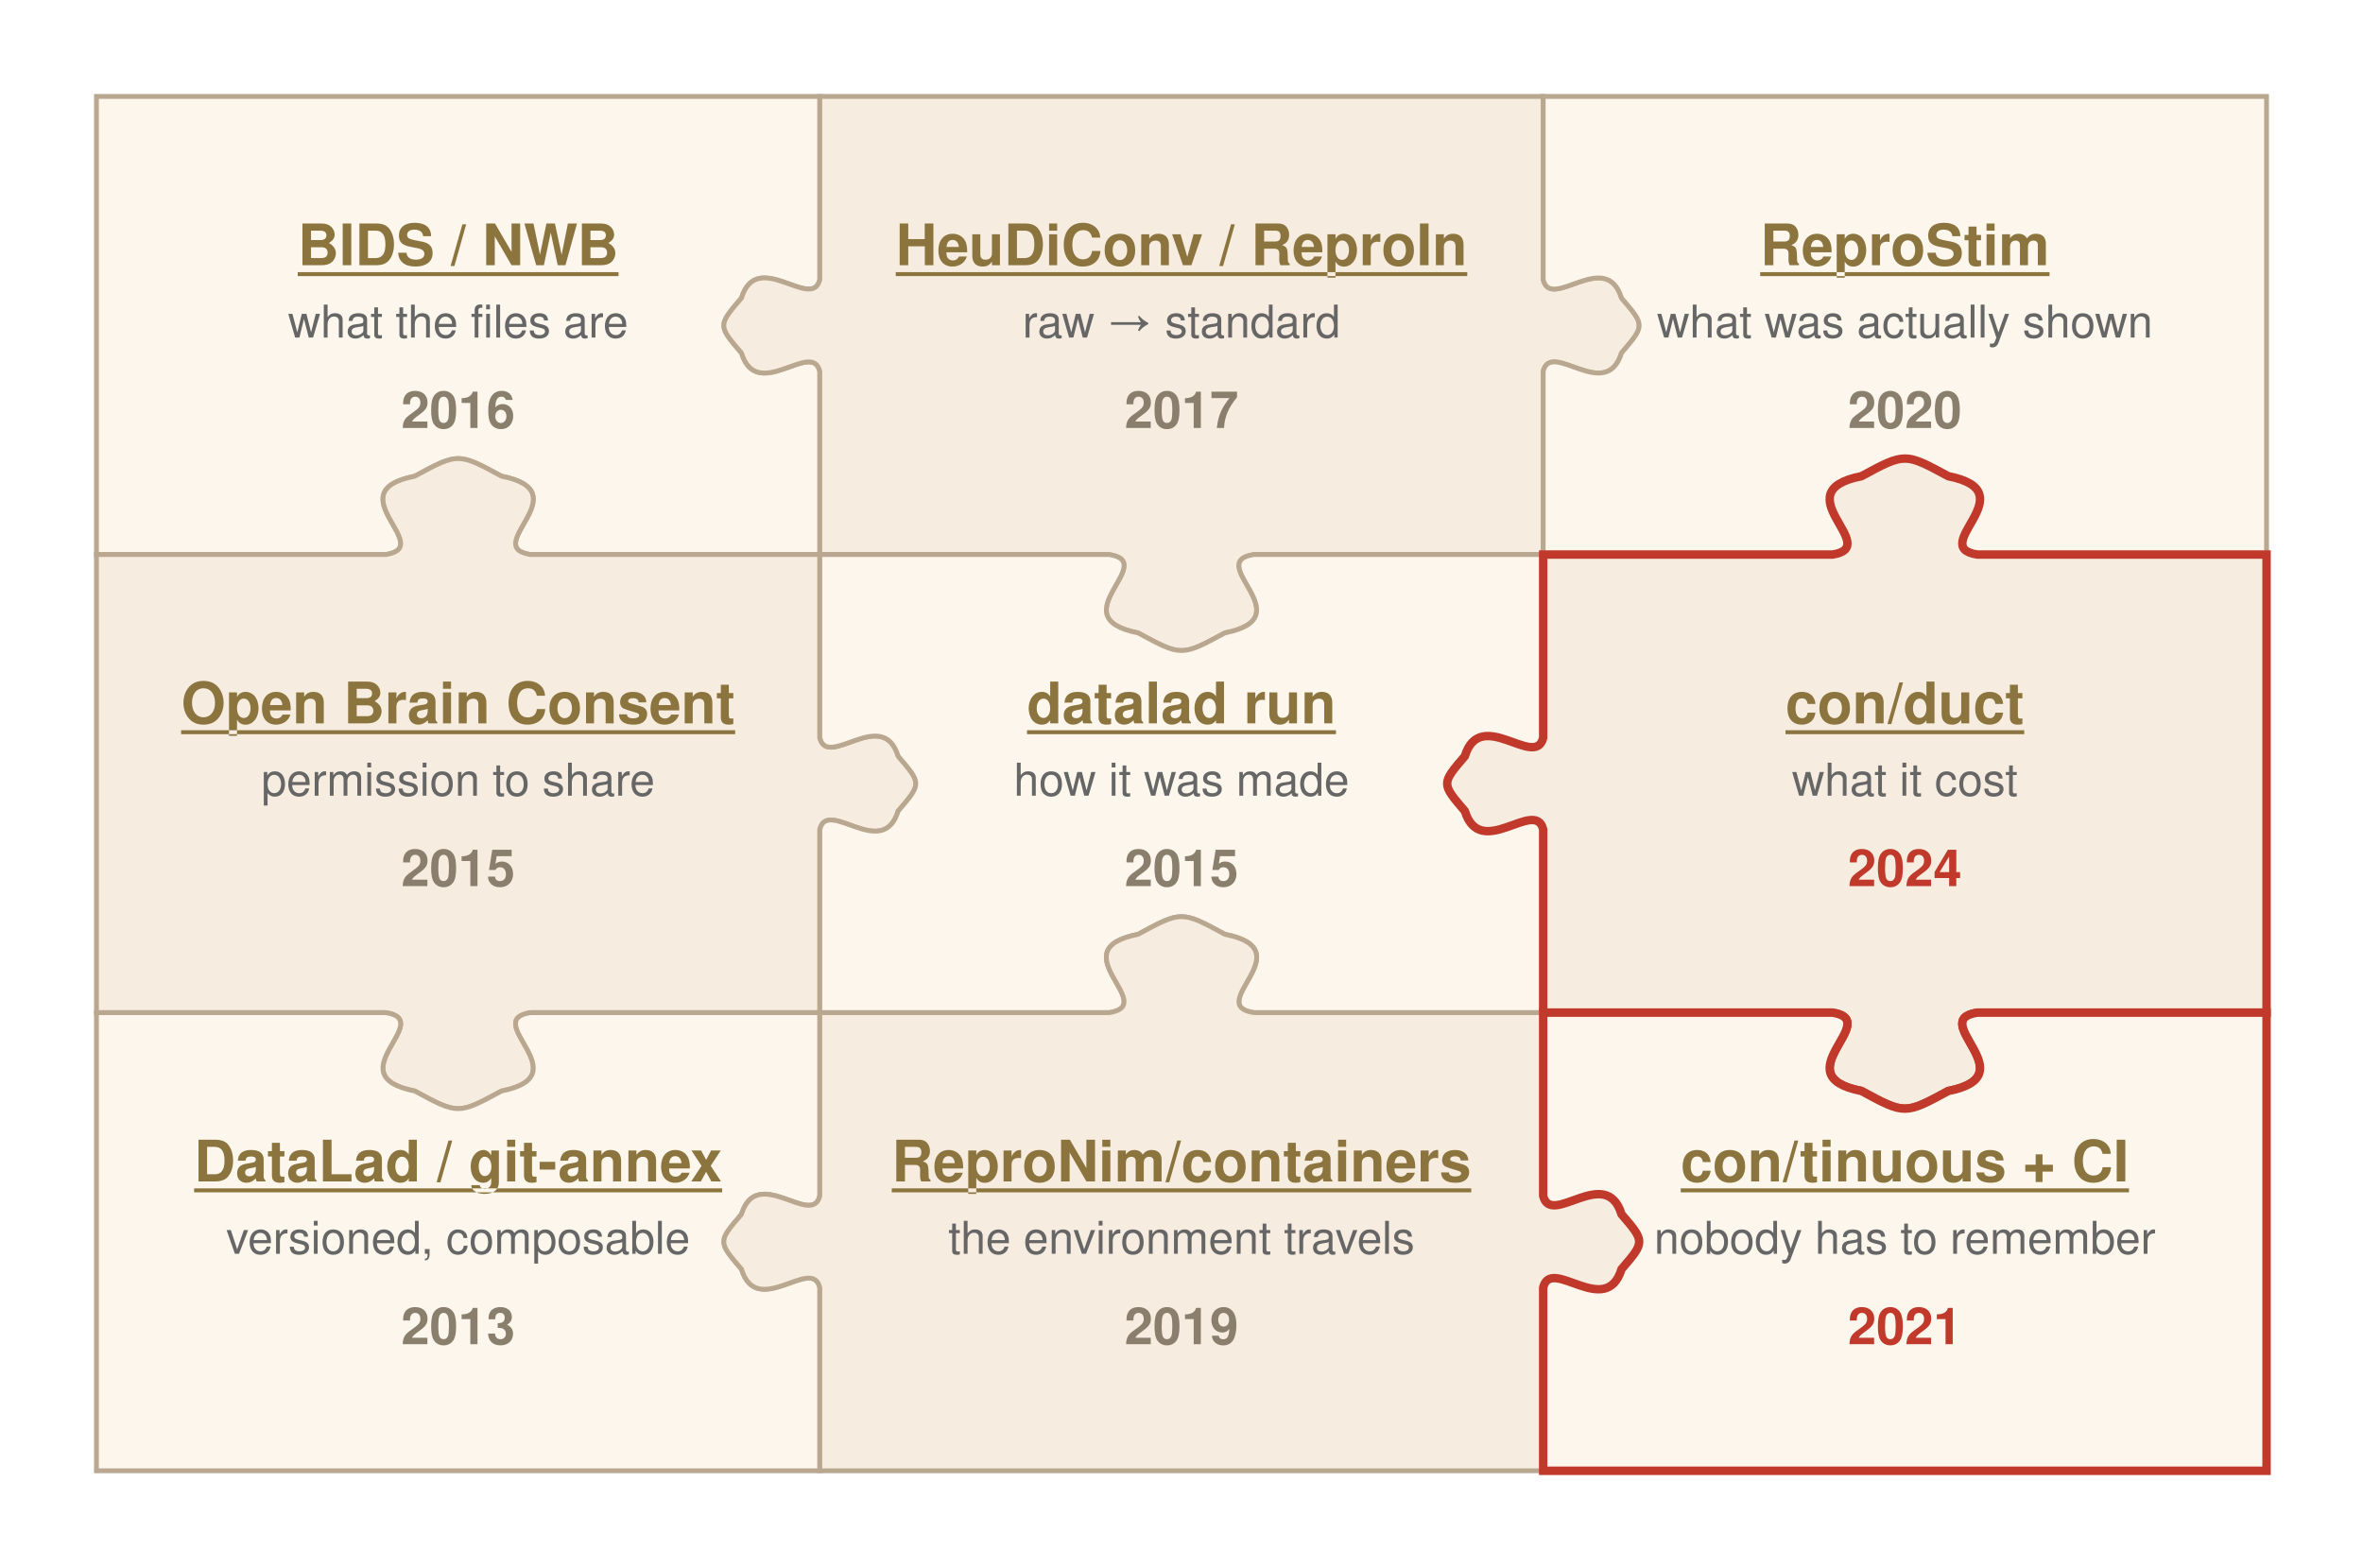
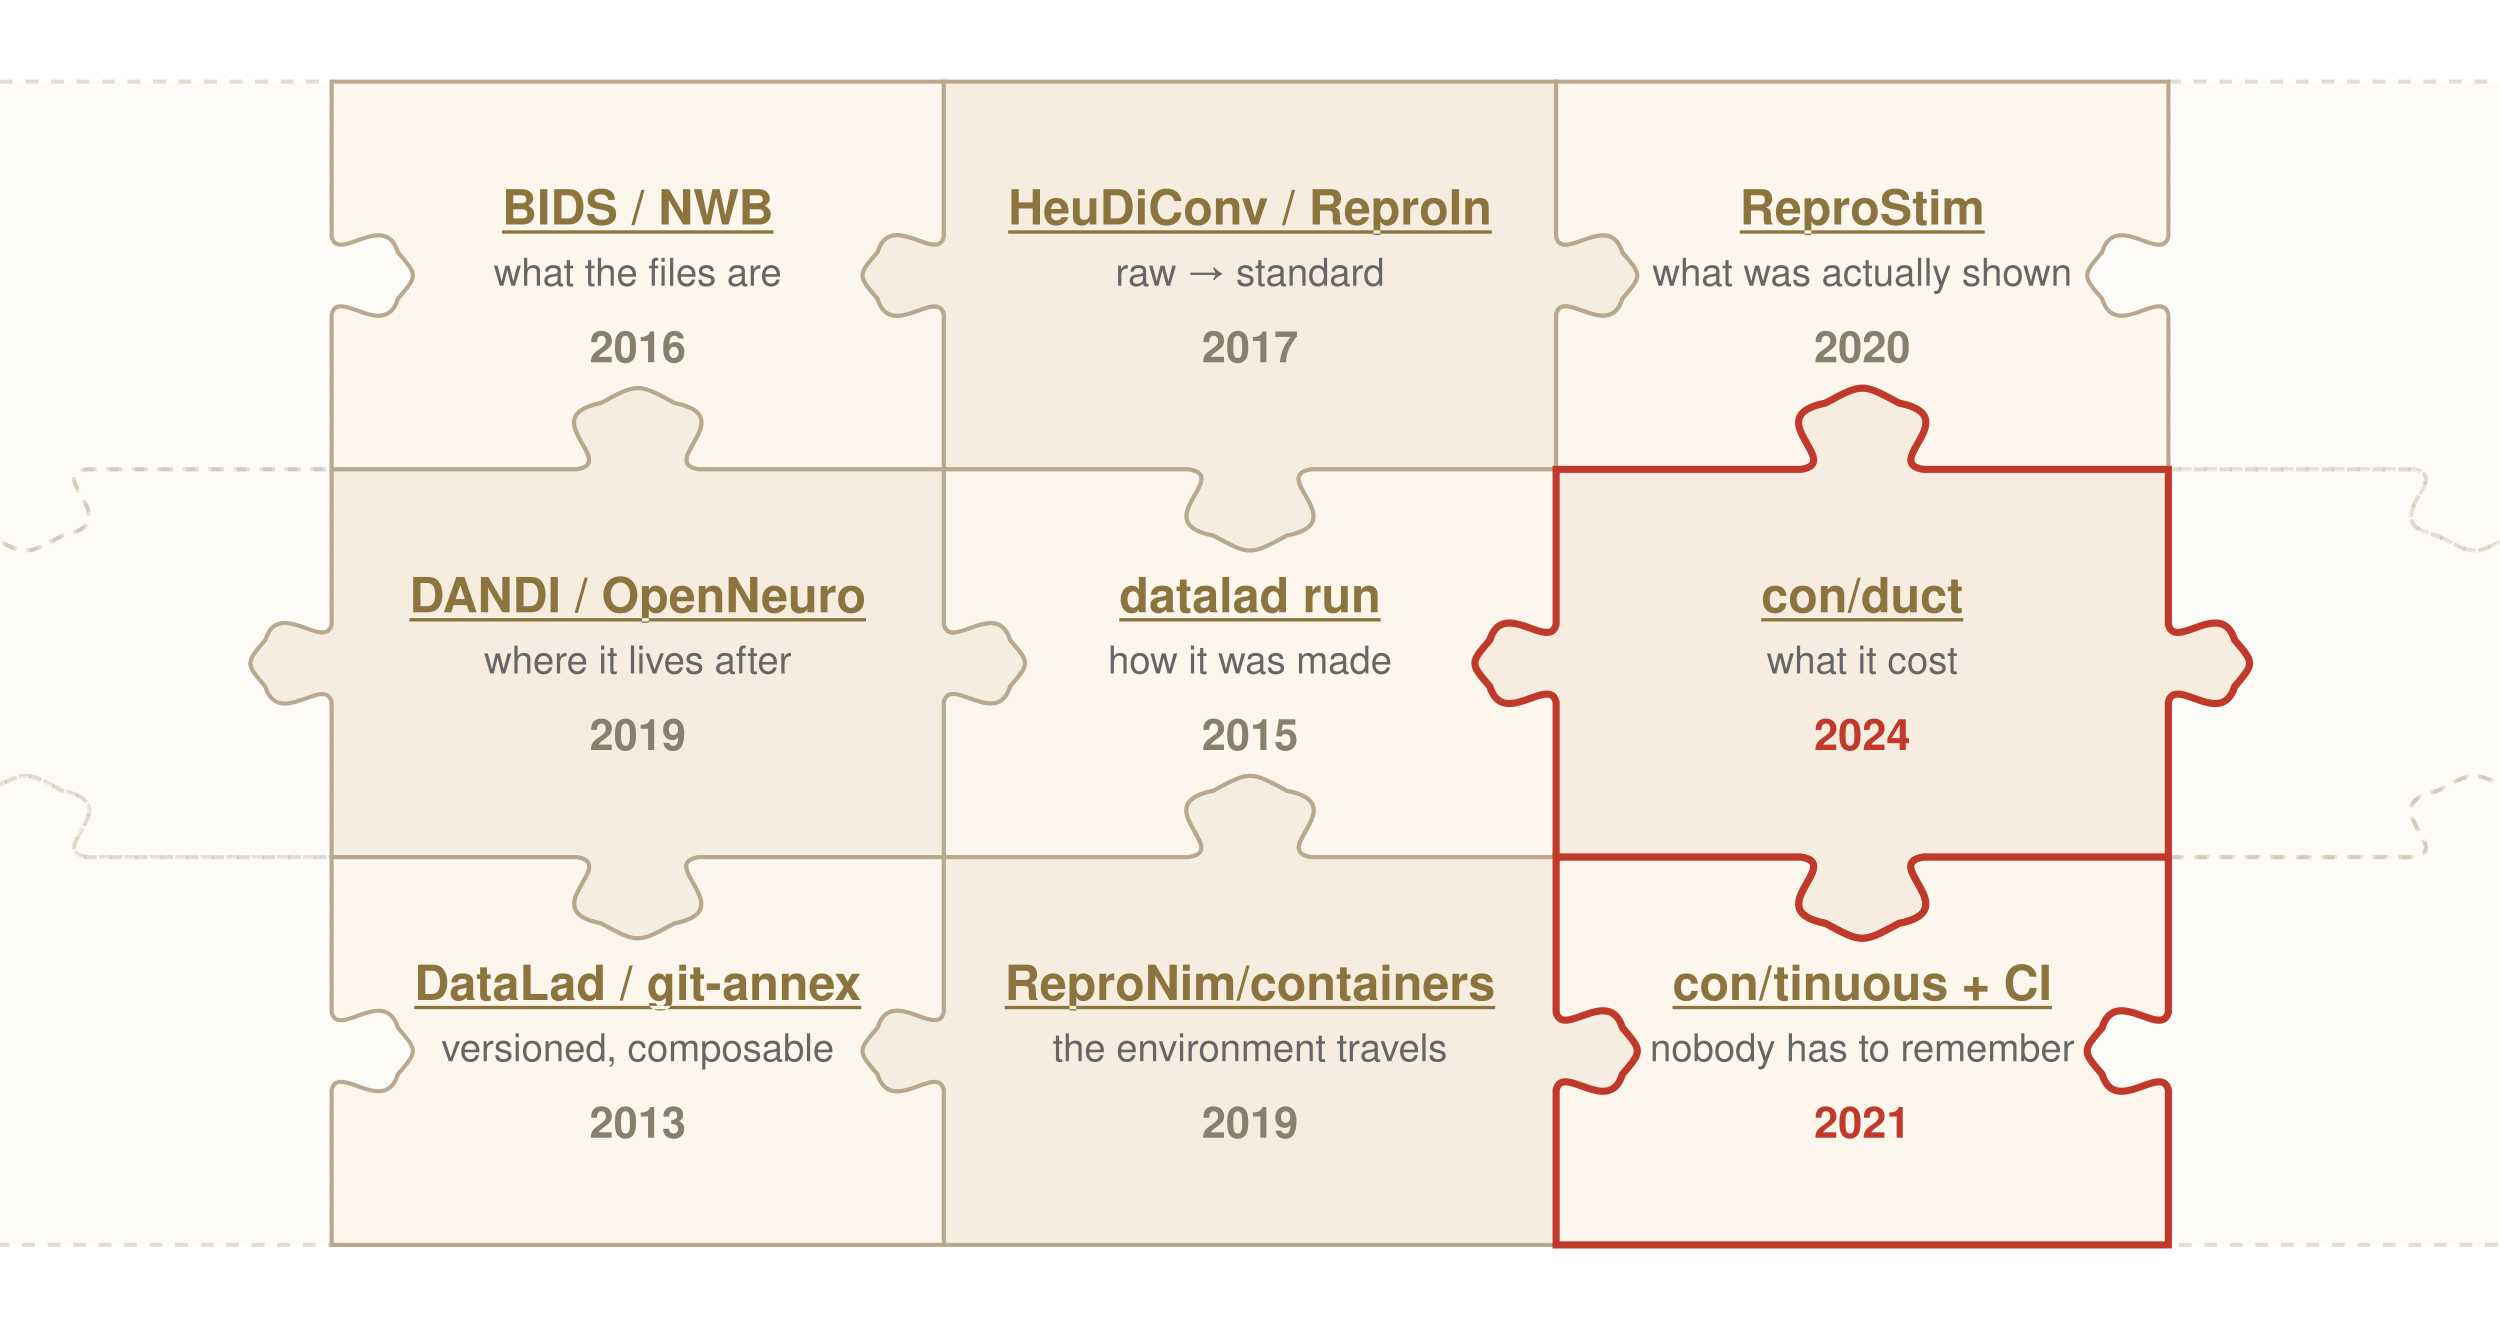
- <svg xmlns="http://www.w3.org/2000/svg" xmlns:xlink="http://www.w3.org/1999/xlink" viewBox="0 0 784 520" width="100%" height="100%" font-family="Source Sans Pro,Helvetica,sans-serif">
+ <svg xmlns="http://www.w3.org/2000/svg" xmlns:xlink="http://www.w3.org/1999/xlink" viewBox="-98 0 980 520" width="100%" height="100%" font-family="Source Sans Pro,Helvetica,sans-serif">
  <style>a text.name { fill: #8b743d; text-decoration: underline; cursor: pointer; }a:hover text.name { fill: #b39753; }a text.letter { cursor: pointer; text-decoration: underline dotted; }a:hover text.letter { text-decoration: underline; }</style>
+   <path d="M -208 32 L 32.0 32.0 L 32.0 92.8 C 34.6 103.4 52.8 82.2 58.0 98.9 C 65.8 108.0 65.8 108.0 58.0 117.1 C 52.8 133.8 34.6 112.6 32.0 123.2 L 32.0 184.0 L -64.0 184.0 C -80.8 186.6 -47.2 204.8 -73.6 210.0 C -88.0 217.8 -88.0 217.8 -102.4 210.0 C -128.8 204.8 -95.2 186.6 -112.0 184.0 L -208.0 184.0 L -208.0 32.0 Z" fill="#faf7f2" stroke="#c6b9a3" stroke-width="1.6" stroke-dasharray="5 5" opacity="0.5" />
+   <path d="M 752 32 L 992.0 32.0 L 992.0 184.0 L 896.0 184.0 C 879.2 186.6 912.8 204.8 886.4 210.0 C 872.0 217.8 872.0 217.8 857.6 210.0 C 831.2 204.8 864.8 186.6 848.0 184.0 L 752.0 184.0 L 752.0 123.2 C 749.4 112.6 731.2 133.8 726.0 117.1 C 718.2 108.0 718.2 108.0 726.0 98.9 C 731.2 82.2 749.4 103.4 752.0 92.8 L 752.0 32.0 Z" fill="#faf7f2" stroke="#c6b9a3" stroke-width="1.6" stroke-dasharray="5 5" opacity="0.5" />
+   <path d="M -208 184 L -112.0 184.0 C -95.2 186.6 -128.8 204.8 -102.4 210.0 C -88.0 217.8 -88.0 217.8 -73.6 210.0 C -47.2 204.8 -80.8 186.6 -64.0 184.0 L 32.0 184.0 L 32.0 244.8 C 29.4 255.4 11.2 234.2 6.0 250.9 C -1.8 260.0 -1.8 260.0 6.0 269.1 C 11.2 285.8 29.4 264.6 32.0 275.2 L 32.0 336.0 L -64.0 336.0 C -80.8 333.4 -47.2 315.2 -73.6 310.0 C -88.0 302.2 -88.0 302.2 -102.4 310.0 C -128.8 315.2 -95.2 333.4 -112.0 336.0 L -208.0 336.0 L -208.0 184.0 Z" fill="#faf7f2" stroke="#c6b9a3" stroke-width="1.6" stroke-dasharray="5 5" opacity="0.5" />
+   <path d="M 752 184 L 848.0 184.0 C 864.8 186.6 831.2 204.8 857.6 210.0 C 872.0 217.8 872.0 217.8 886.4 210.0 C 912.8 204.8 879.2 186.6 896.0 184.0 L 992.0 184.0 L 992.0 336.0 L 896.0 336.0 C 879.2 333.4 912.8 315.2 886.4 310.0 C 872.0 302.2 872.0 302.2 857.6 310.0 C 831.2 315.2 864.8 333.4 848.0 336.0 L 752.0 336.0 L 752.0 275.2 C 754.6 264.6 772.8 285.8 778.0 269.1 C 785.8 260.0 785.8 260.0 778.0 250.9 C 772.8 234.2 754.6 255.4 752.0 244.8 L 752.0 184.0 Z" fill="#faf7f2" stroke="#c6b9a3" stroke-width="1.6" stroke-dasharray="5 5" opacity="0.5" />
+   <path d="M -208 336 L -112.0 336.0 C -95.2 333.4 -128.8 315.2 -102.4 310.0 C -88.0 302.2 -88.0 302.2 -73.6 310.0 C -47.2 315.2 -80.8 333.4 -64.0 336.0 L 32.0 336.0 L 32.0 396.8 C 34.6 407.4 52.8 386.2 58.0 402.9 C 65.8 412.0 65.8 412.0 58.0 421.1 C 52.8 437.8 34.6 416.6 32.0 427.2 L 32.0 488.0 L -208.0 488.0 L -208.0 336.0 Z" fill="#faf7f2" stroke="#c6b9a3" stroke-width="1.6" stroke-dasharray="5 5" opacity="0.5" />
+   <path d="M 752 336 L 848.0 336.0 C 864.8 333.4 831.2 315.2 857.6 310.0 C 872.0 302.2 872.0 302.2 886.4 310.0 C 912.8 315.2 879.2 333.4 896.0 336.0 L 992.0 336.0 L 992.0 488.0 L 752.0 488.0 L 752.0 427.2 C 749.4 416.6 731.2 437.8 726.0 421.1 C 718.2 412.0 718.2 412.0 726.0 402.9 C 731.2 386.2 749.4 407.4 752.0 396.8 L 752.0 336.0 Z" fill="#faf7f2" stroke="#c6b9a3" stroke-width="1.6" stroke-dasharray="5 5" opacity="0.5" />
  <g>
-     <path d="M 32 32 L 272.0 32.0 L 272.0 92.8 C 269.4 103.4 251.2 82.2 246.0 98.9 C 238.2 108.0 238.2 108.0 246.0 117.1 C 251.2 133.8 269.4 112.6 272.0 123.2 L 272.0 184.0 L 176.0 184.0 C 159.2 181.4 192.8 163.2 166.4 158.0 C 152.0 150.2 152.0 150.2 137.6 158.0 C 111.2 163.2 144.8 181.4 128.0 184.0 L 32.0 184.0 L 32.0 32.0 Z" fill="#fdf6ec" stroke="#b9a88f" stroke-width="1.6" />
+     <path d="M 32 32 L 272.0 32.0 L 272.0 92.8 C 269.4 103.4 251.2 82.2 246.0 98.9 C 238.2 108.0 238.2 108.0 246.0 117.1 C 251.2 133.8 269.4 112.6 272.0 123.2 L 272.0 184.0 L 176.0 184.0 C 159.2 181.4 192.8 163.2 166.4 158.0 C 152.0 150.2 152.0 150.2 137.6 158.0 C 111.2 163.2 144.8 181.4 128.0 184.0 L 32.0 184.0 L 32.0 123.2 C 34.6 112.6 52.8 133.8 58.0 117.1 C 65.8 108.0 65.8 108.0 58.0 98.9 C 52.8 82.2 34.6 103.4 32.0 92.8 L 32.0 32.0 Z" fill="#fdf6ec" stroke="#b9a88f" stroke-width="1.6" />
    <a href="https://bids.neuroimaging.io/" xlink:href="https://bids.neuroimaging.io/" target="_blank">
      <text class="name" x="152" y="88" text-anchor="middle" font-size="19" font-weight="700">BIDS / NWB</text>
    </a>
    <text x="152" y="112" text-anchor="middle" font-size="15" fill="#666">what the files are</text>
    <text x="152" y="142" text-anchor="middle" font-size="17" font-weight="700" fill="#8a7f6d">2016</text>
  </g>
  <g>
    <path d="M 272 32 L 512.0 32.0 L 512.0 92.8 C 514.6 103.4 532.8 82.2 538.0 98.9 C 545.8 108.0 545.8 108.0 538.0 117.1 C 532.8 133.8 514.6 112.6 512.0 123.2 L 512.0 184.0 L 416.0 184.0 C 399.2 186.6 432.8 204.8 406.4 210.0 C 392.0 217.8 392.0 217.8 377.6 210.0 C 351.2 204.8 384.8 186.6 368.0 184.0 L 272.0 184.0 L 272.0 123.2 C 269.4 112.6 251.2 133.8 246.0 117.1 C 238.2 108.0 238.2 108.0 246.0 98.9 C 251.2 82.2 269.4 103.4 272.0 92.8 L 272.0 32.0 Z" fill="#f7ece0" stroke="#b9a88f" stroke-width="1.6" />
    <a href="https://github.com/nipy/heudiconv" xlink:href="https://github.com/nipy/heudiconv" target="_blank">
      <text class="name" x="392" y="88" text-anchor="middle" font-size="19" font-weight="700">HeuDiConv / ReproIn</text>
    </a>
    <text x="392" y="112" text-anchor="middle" font-size="15" fill="#666">raw → standard</text>
    <text x="392" y="142" text-anchor="middle" font-size="17" font-weight="700" fill="#8a7f6d">2017</text>
  </g>
  <g>
-     <path d="M 512 32 L 752.0 32.0 L 752.0 184.0 L 656.0 184.0 C 639.2 181.4 672.8 163.2 646.4 158.0 C 632.0 150.2 632.0 150.2 617.6 158.0 C 591.2 163.2 624.8 181.4 608.0 184.0 L 512.0 184.0 L 512.0 123.2 C 514.6 112.6 532.8 133.8 538.0 117.1 C 545.8 108.0 545.8 108.0 538.0 98.9 C 532.8 82.2 514.6 103.4 512.0 92.8 L 512.0 32.0 Z" fill="#fdf6ec" stroke="#b9a88f" stroke-width="1.6" />
+     <path d="M 512 32 L 752.0 32.0 L 752.0 92.8 C 749.4 103.4 731.2 82.2 726.0 98.9 C 718.2 108.0 718.2 108.0 726.0 117.1 C 731.2 133.8 749.4 112.6 752.0 123.2 L 752.0 184.0 L 656.0 184.0 C 639.2 181.4 672.8 163.2 646.4 158.0 C 632.0 150.2 632.0 150.2 617.6 158.0 C 591.2 163.2 624.8 181.4 608.0 184.0 L 512.0 184.0 L 512.0 123.2 C 514.6 112.6 532.8 133.8 538.0 117.1 C 545.8 108.0 545.8 108.0 538.0 98.9 C 532.8 82.2 514.6 103.4 512.0 92.8 L 512.0 32.0 Z" fill="#fdf6ec" stroke="#b9a88f" stroke-width="1.6" />
    <a href="https://github.com/ReproNim/reprostim" xlink:href="https://github.com/ReproNim/reprostim" target="_blank">
      <text class="name" x="632" y="88" text-anchor="middle" font-size="19" font-weight="700">ReproStim</text>
    </a>
    <text x="632" y="112" text-anchor="middle" font-size="15" fill="#666">what was actually shown</text>
    <text x="632" y="142" text-anchor="middle" font-size="17" font-weight="700" fill="#8a7f6d">2020</text>
  </g>
  <g>
-     <path d="M 32 184 L 128.0 184.0 C 144.8 181.4 111.2 163.2 137.6 158.0 C 152.0 150.2 152.0 150.2 166.4 158.0 C 192.8 163.2 159.2 181.4 176.0 184.0 L 272.0 184.0 L 272.0 244.8 C 274.6 255.4 292.8 234.2 298.0 250.9 C 305.8 260.0 305.8 260.0 298.0 269.1 C 292.8 285.8 274.6 264.6 272.0 275.2 L 272.0 336.0 L 176.0 336.0 C 159.2 338.6 192.8 356.8 166.4 362.0 C 152.0 369.8 152.0 369.8 137.6 362.0 C 111.2 356.8 144.8 338.6 128.0 336.0 L 32.0 336.0 L 32.0 184.0 Z" fill="#f7ece0" stroke="#b9a88f" stroke-width="1.6" />
-     <a href="https://open-brain-consent.readthedocs.io/" xlink:href="https://open-brain-consent.readthedocs.io/" target="_blank">
-       <text class="name" x="152" y="240" text-anchor="middle" font-size="19" font-weight="700">Open Brain Consent</text>
+     <path d="M 32 184 L 128.0 184.0 C 144.8 181.4 111.2 163.2 137.6 158.0 C 152.0 150.2 152.0 150.2 166.4 158.0 C 192.8 163.2 159.2 181.4 176.0 184.0 L 272.0 184.0 L 272.0 244.8 C 274.6 255.4 292.8 234.2 298.0 250.9 C 305.8 260.0 305.8 260.0 298.0 269.1 C 292.8 285.8 274.6 264.6 272.0 275.2 L 272.0 336.0 L 176.0 336.0 C 159.2 338.6 192.8 356.8 166.4 362.0 C 152.0 369.8 152.0 369.8 137.6 362.0 C 111.2 356.8 144.8 338.6 128.0 336.0 L 32.0 336.0 L 32.0 275.2 C 29.4 264.6 11.2 285.8 6.0 269.1 C -1.8 260.0 -1.8 260.0 6.0 250.9 C 11.2 234.2 29.4 255.4 32.0 244.8 L 32.0 184.0 Z" fill="#f7ece0" stroke="#b9a88f" stroke-width="1.6" />
+     <a href="https://dandiarchive.org/" xlink:href="https://dandiarchive.org/" target="_blank">
+       <text class="name" x="152" y="240" text-anchor="middle" font-size="19" font-weight="700">DANDI / OpenNeuro</text>
    </a>
-     <text x="152" y="264" text-anchor="middle" font-size="15" fill="#666">permission to share</text>
-     <text x="152" y="294" text-anchor="middle" font-size="17" font-weight="700" fill="#8a7f6d">2015</text>
+     <text x="152" y="264" text-anchor="middle" font-size="15" fill="#666">where it lives after</text>
+     <text x="152" y="294" text-anchor="middle" font-size="17" font-weight="700" fill="#8a7f6d">2019</text>
  </g>
  <g>
    <path d="M 272 184 L 368.0 184.0 C 384.8 186.6 351.2 204.8 377.6 210.0 C 392.0 217.8 392.0 217.8 406.4 210.0 C 432.8 204.8 399.2 186.6 416.0 184.0 L 512.0 184.0 L 512.0 244.8 C 509.4 255.4 491.2 234.2 486.0 250.9 C 478.2 260.0 478.2 260.0 486.0 269.1 C 491.2 285.8 509.4 264.6 512.0 275.2 L 512.0 336.0 L 416.0 336.0 C 399.2 333.4 432.8 315.2 406.4 310.0 C 392.0 302.2 392.0 302.2 377.6 310.0 C 351.2 315.2 384.8 333.4 368.0 336.0 L 272.0 336.0 L 272.0 275.2 C 274.6 264.6 292.8 285.8 298.0 269.1 C 305.8 260.0 305.8 260.0 298.0 250.9 C 292.8 234.2 274.6 255.4 272.0 244.8 L 272.0 184.0 Z" fill="#fdf6ec" stroke="#b9a88f" stroke-width="1.6" />
    <a href="https://docs.datalad.org/en/stable/generated/man/datalad-run.html" xlink:href="https://docs.datalad.org/en/stable/generated/man/datalad-run.html" target="_blank">
      <text class="name" x="392" y="240" text-anchor="middle" font-size="19" font-weight="700">datalad run</text>
    </a>
    <text x="392" y="264" text-anchor="middle" font-size="15" fill="#666">how it was made</text>
    <text x="392" y="294" text-anchor="middle" font-size="17" font-weight="700" fill="#8a7f6d">2015</text>
  </g>
  <g>
-     <path d="M 512 184 L 608.0 184.0 C 624.8 181.4 591.2 163.2 617.6 158.0 C 632.0 150.2 632.0 150.2 646.4 158.0 C 672.8 163.2 639.2 181.4 656.0 184.0 L 752.0 184.0 L 752.0 336.0 L 656.0 336.0 C 639.2 338.6 672.8 356.8 646.4 362.0 C 632.0 369.8 632.0 369.8 617.6 362.0 C 591.2 356.8 624.8 338.6 608.0 336.0 L 512.0 336.0 L 512.0 275.2 C 509.4 264.6 491.2 285.8 486.0 269.1 C 478.2 260.0 478.2 260.0 486.0 250.9 C 491.2 234.2 509.4 255.4 512.0 244.8 L 512.0 184.0 Z" fill="#f7ece0" stroke="#c0392b" stroke-width="2.8" />
+     <path d="M 512 184 L 608.0 184.0 C 624.8 181.4 591.2 163.2 617.6 158.0 C 632.0 150.2 632.0 150.2 646.4 158.0 C 672.8 163.2 639.2 181.4 656.0 184.0 L 752.0 184.0 L 752.0 244.8 C 754.6 255.4 772.8 234.2 778.0 250.9 C 785.8 260.0 785.8 260.0 778.0 269.1 C 772.8 285.8 754.6 264.6 752.0 275.2 L 752.0 336.0 L 656.0 336.0 C 639.2 338.6 672.8 356.8 646.4 362.0 C 632.0 369.8 632.0 369.8 617.6 362.0 C 591.2 356.8 624.8 338.6 608.0 336.0 L 512.0 336.0 L 512.0 275.2 C 509.4 264.6 491.2 285.8 486.0 269.1 C 478.2 260.0 478.2 260.0 486.0 250.9 C 491.2 234.2 509.4 255.4 512.0 244.8 L 512.0 184.0 Z" fill="#f7ece0" stroke="#c0392b" stroke-width="2.8" />
    <a href="https://github.com/con/duct" xlink:href="https://github.com/con/duct" target="_blank">
      <text class="name" x="632" y="240" text-anchor="middle" font-size="19" font-weight="700">con/duct</text>
    </a>
    <text x="632" y="264" text-anchor="middle" font-size="15" fill="#666">what it cost</text>
    <text x="632" y="294" text-anchor="middle" font-size="17" font-weight="700" fill="#c0392b">2024</text>
  </g>
  <g>
-     <path d="M 32 336 L 128.0 336.0 C 144.8 338.6 111.2 356.8 137.6 362.0 C 152.0 369.8 152.0 369.8 166.4 362.0 C 192.8 356.8 159.2 338.6 176.0 336.0 L 272.0 336.0 L 272.0 396.8 C 269.4 407.4 251.2 386.2 246.0 402.9 C 238.2 412.0 238.2 412.0 246.0 421.1 C 251.2 437.8 269.4 416.6 272.0 427.2 L 272.0 488.0 L 32.0 488.0 L 32.0 336.0 Z" fill="#fdf6ec" stroke="#b9a88f" stroke-width="1.6" />
+     <path d="M 32 336 L 128.0 336.0 C 144.8 338.6 111.2 356.8 137.6 362.0 C 152.0 369.8 152.0 369.8 166.4 362.0 C 192.8 356.8 159.2 338.6 176.0 336.0 L 272.0 336.0 L 272.0 396.8 C 269.4 407.4 251.2 386.2 246.0 402.9 C 238.2 412.0 238.2 412.0 246.0 421.1 C 251.2 437.8 269.4 416.6 272.0 427.2 L 272.0 488.0 L 32.0 488.0 L 32.0 427.2 C 34.6 416.6 52.8 437.8 58.0 421.1 C 65.8 412.0 65.8 412.0 58.0 402.9 C 52.8 386.2 34.6 407.4 32.0 396.8 L 32.0 336.0 Z" fill="#fdf6ec" stroke="#b9a88f" stroke-width="1.6" />
    <a href="https://www.datalad.org/" xlink:href="https://www.datalad.org/" target="_blank">
      <text class="name" x="152" y="392" text-anchor="middle" font-size="19" font-weight="700">DataLad / git-annex</text>
    </a>
    <text x="152" y="416" text-anchor="middle" font-size="15" fill="#666">versioned, composable</text>
    <text x="152" y="446" text-anchor="middle" font-size="17" font-weight="700" fill="#8a7f6d">2013</text>
  </g>
  <g>
    <path d="M 272 336 L 368.0 336.0 C 384.8 333.4 351.2 315.2 377.6 310.0 C 392.0 302.2 392.0 302.2 406.4 310.0 C 432.8 315.2 399.2 333.4 416.0 336.0 L 512.0 336.0 L 512.0 396.8 C 514.6 407.4 532.8 386.2 538.0 402.9 C 545.8 412.0 545.8 412.0 538.0 421.1 C 532.8 437.8 514.6 416.6 512.0 427.2 L 512.0 488.0 L 272.0 488.0 L 272.0 427.2 C 269.4 416.6 251.2 437.8 246.0 421.1 C 238.2 412.0 238.2 412.0 246.0 402.9 C 251.2 386.2 269.4 407.4 272.0 396.8 L 272.0 336.0 Z" fill="#f7ece0" stroke="#b9a88f" stroke-width="1.6" />
    <a href="https://github.com/ReproNim/containers" xlink:href="https://github.com/ReproNim/containers" target="_blank">
      <text class="name" x="392" y="392" text-anchor="middle" font-size="19" font-weight="700">ReproNim/containers</text>
    </a>
    <text x="392" y="416" text-anchor="middle" font-size="15" fill="#666">the environment travels</text>
    <text x="392" y="446" text-anchor="middle" font-size="17" font-weight="700" fill="#8a7f6d">2019</text>
  </g>
  <g>
-     <path d="M 512 336 L 608.0 336.0 C 624.8 338.6 591.2 356.8 617.6 362.0 C 632.0 369.8 632.0 369.8 646.4 362.0 C 672.8 356.8 639.2 338.6 656.0 336.0 L 752.0 336.0 L 752.0 488.0 L 512.0 488.0 L 512.0 427.2 C 514.6 416.6 532.8 437.8 538.0 421.1 C 545.8 412.0 545.8 412.0 538.0 402.9 C 532.8 386.2 514.6 407.4 512.0 396.8 L 512.0 336.0 Z" fill="#fdf6ec" stroke="#c0392b" stroke-width="2.8" />
+     <path d="M 512 336 L 608.0 336.0 C 624.8 338.6 591.2 356.8 617.6 362.0 C 632.0 369.8 632.0 369.8 646.4 362.0 C 672.8 356.8 639.2 338.6 656.0 336.0 L 752.0 336.0 L 752.0 396.8 C 749.4 407.4 731.2 386.2 726.0 402.9 C 718.2 412.0 718.2 412.0 726.0 421.1 C 731.2 437.8 749.4 416.6 752.0 427.2 L 752.0 488.0 L 512.0 488.0 L 512.0 427.2 C 514.6 416.6 532.8 437.8 538.0 421.1 C 545.8 412.0 545.8 412.0 538.0 402.9 C 532.8 386.2 514.6 407.4 512.0 396.8 L 512.0 336.0 Z" fill="#fdf6ec" stroke="#c0392b" stroke-width="2.8" />
    <a href="https://github.com/con/tinuous" xlink:href="https://github.com/con/tinuous" target="_blank">
      <text class="name" x="632" y="392" text-anchor="middle" font-size="19" font-weight="700">con/tinuous + CI</text>
    </a>
    <text x="632" y="416" text-anchor="middle" font-size="15" fill="#666">nobody has to remember</text>
    <text x="632" y="446" text-anchor="middle" font-size="17" font-weight="700" fill="#c0392b">2021</text>
  </g>
</svg>
